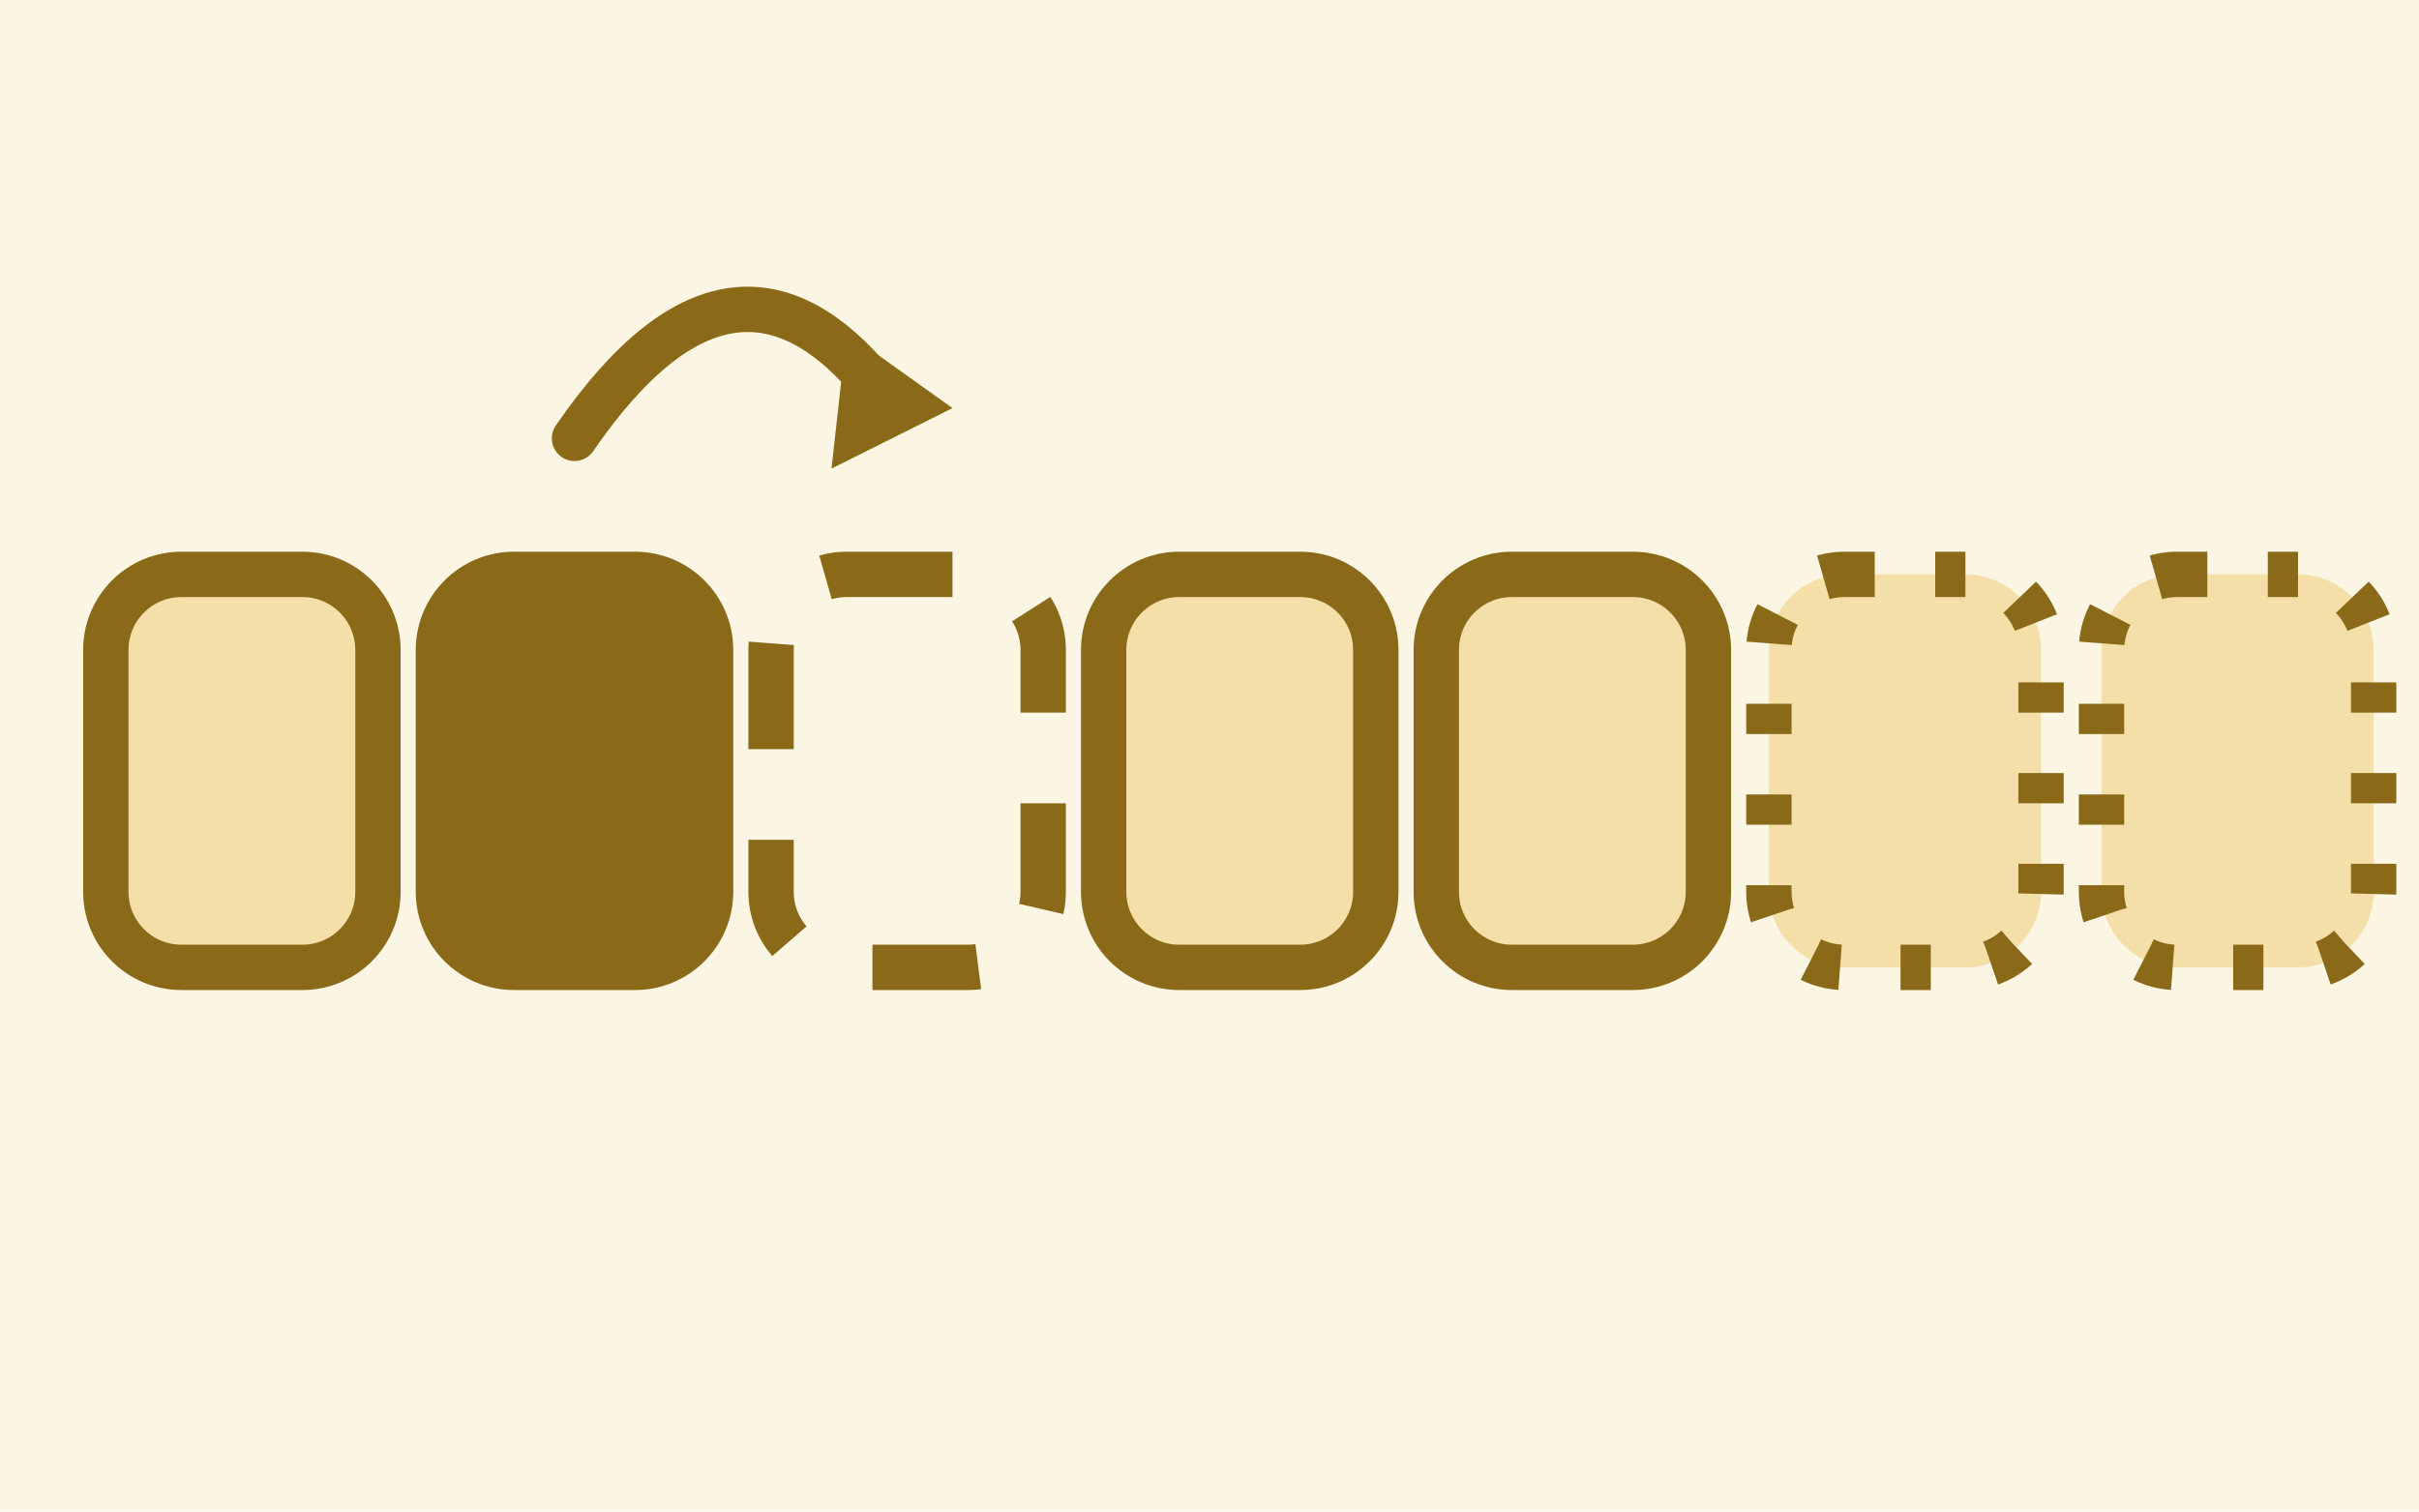
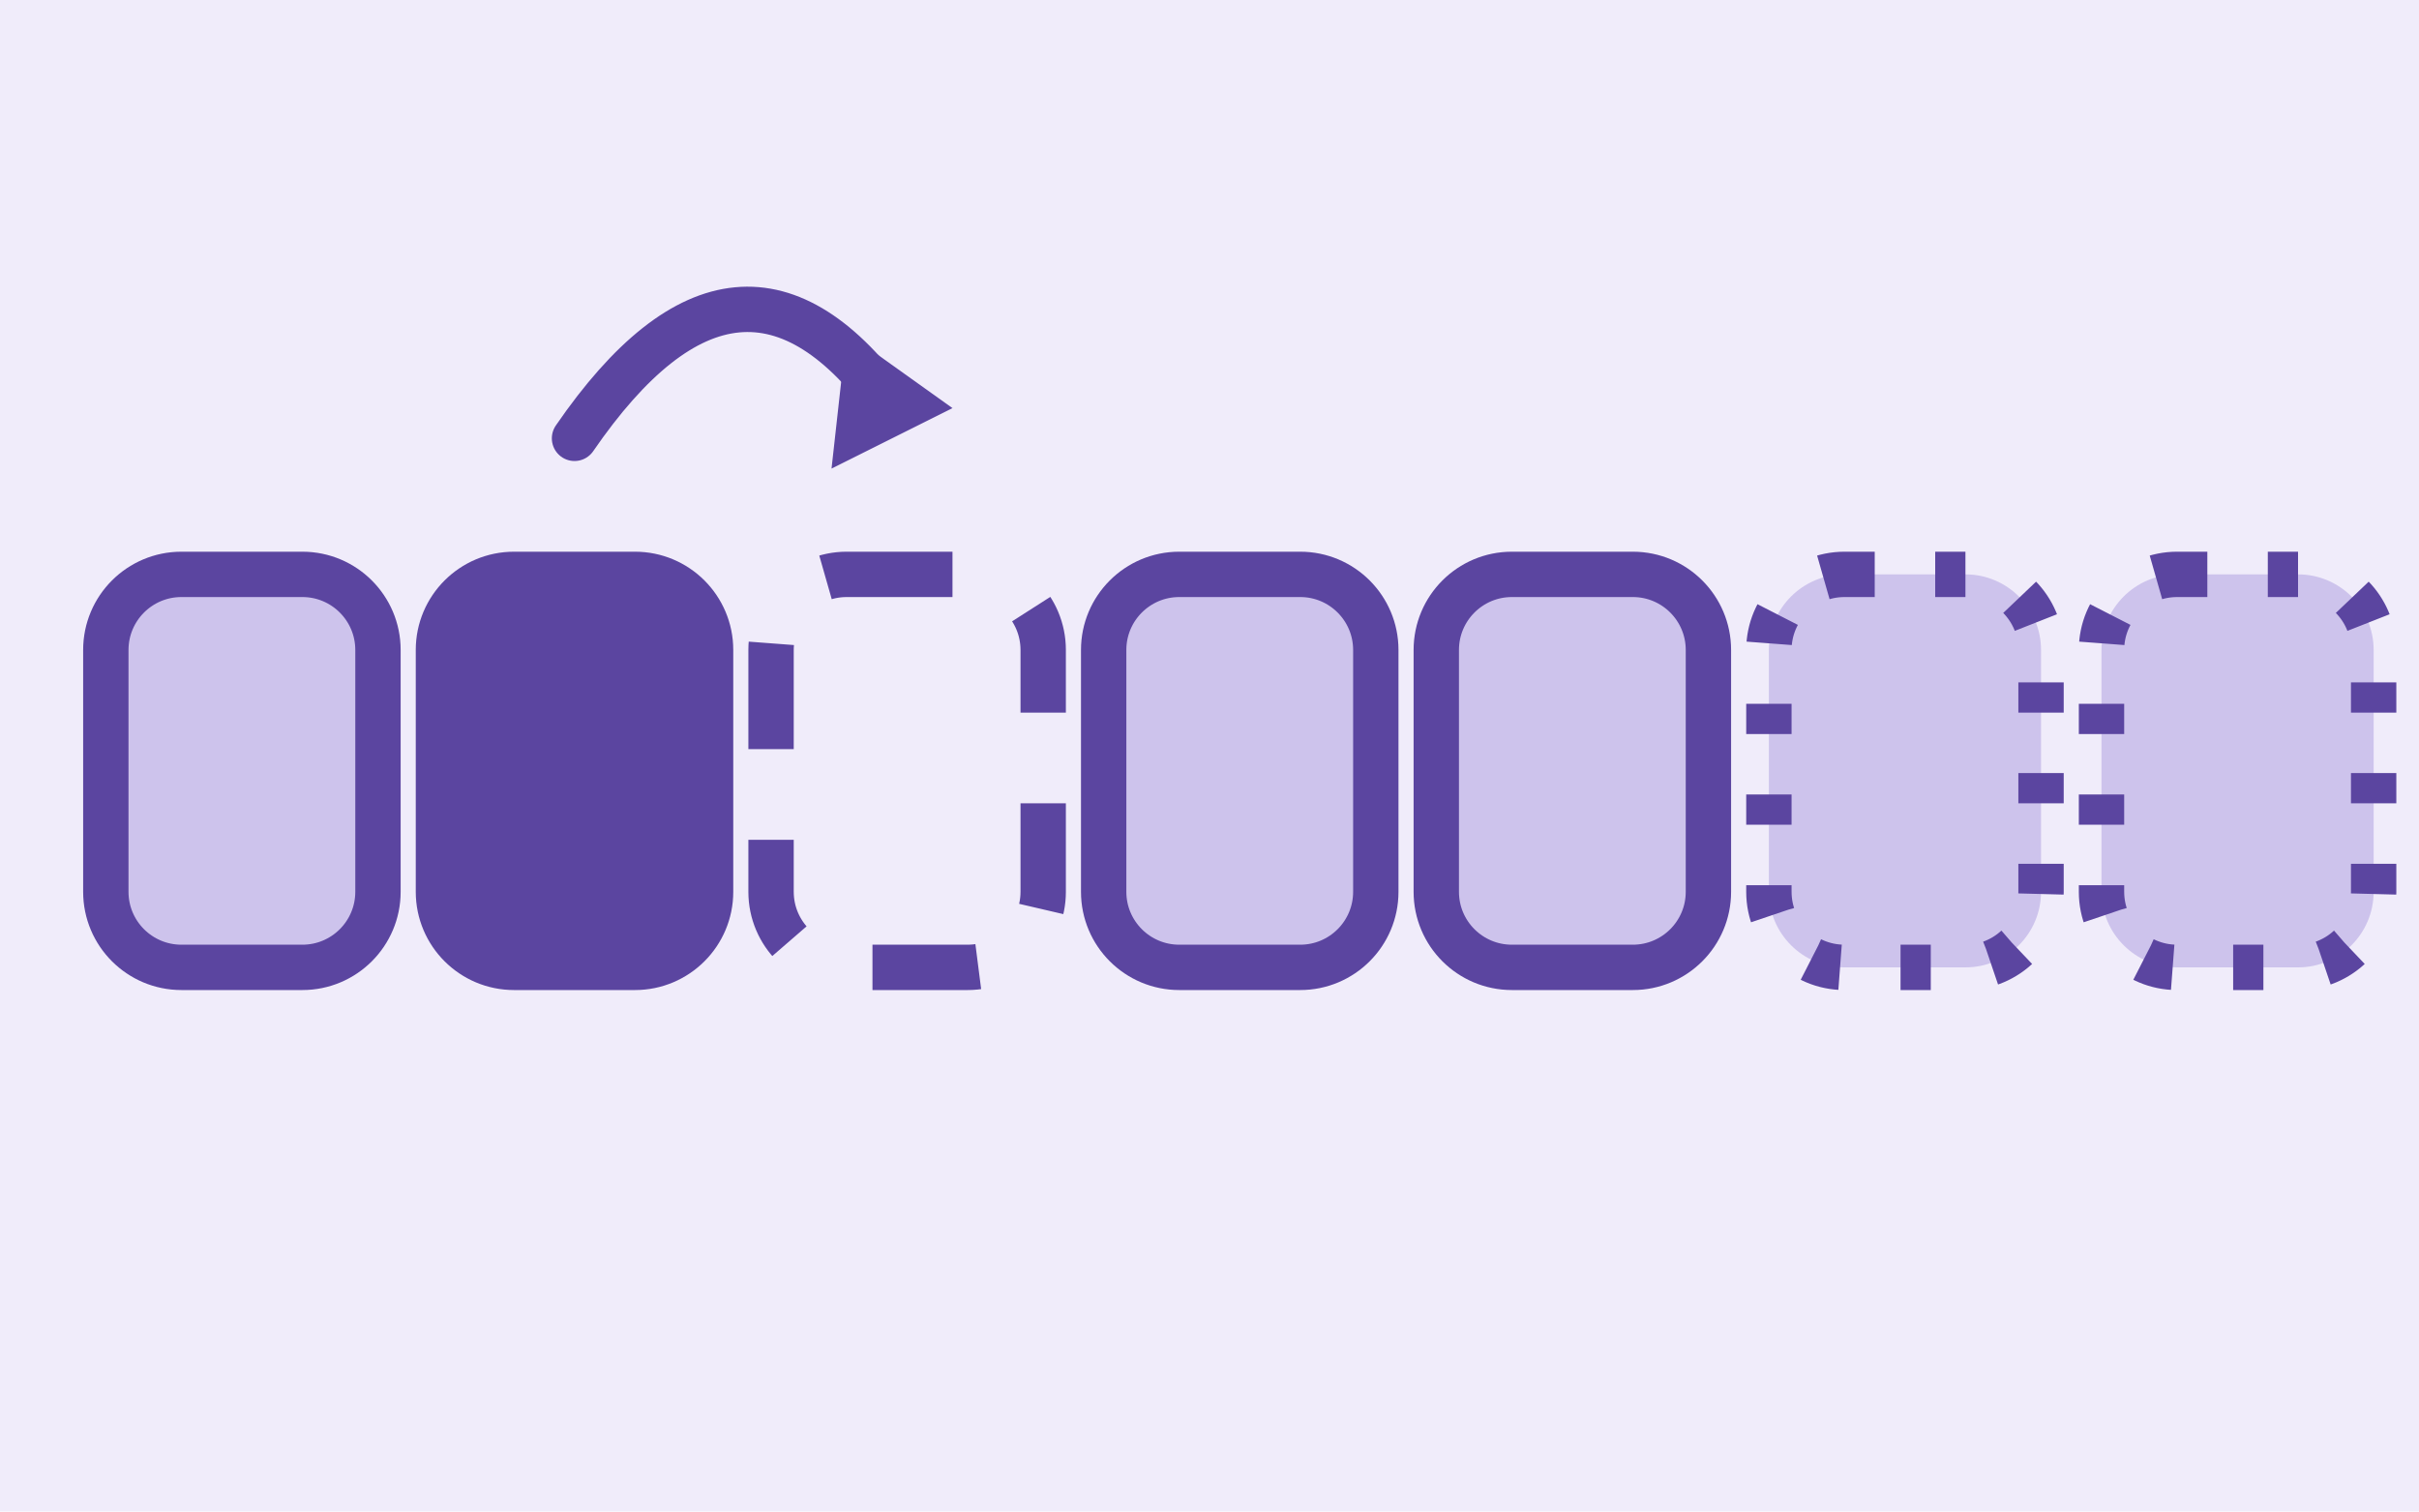
<svg xmlns="http://www.w3.org/2000/svg" viewBox="0 0 320 200" role="img" aria-label="Les sept jours de la semaine en rang, un jour à retrouver">
-   <rect width="320" height="200" fill="#fbf5e4" />
-   <rect x="14" y="76" width="36" height="52" rx="10" fill="#f4dfa8" stroke="#8a6a18" stroke-width="6" />
-   <rect x="58" y="76" width="36" height="52" rx="10" fill="#8a6a18" stroke="#8a6a18" stroke-width="6" />
-   <rect x="102" y="76" width="36" height="52" rx="10" fill="none" stroke="#8a6a18" stroke-width="6" stroke-dasharray="14 12" />
-   <rect x="146" y="76" width="36" height="52" rx="10" fill="#f4dfa8" stroke="#8a6a18" stroke-width="6" />
-   <rect x="190" y="76" width="36" height="52" rx="10" fill="#f4dfa8" stroke="#8a6a18" stroke-width="6" />
-   <rect x="234" y="76" width="36" height="52" rx="10" fill="#f4dfa8" stroke="#8a6a18" stroke-width="6" stroke-dasharray="4 8" />
-   <rect x="278" y="76" width="36" height="52" rx="10" fill="#f4dfa8" stroke="#8a6a18" stroke-width="6" stroke-dasharray="4 8" />
-   <path d="M76 58q22-32 42-4" fill="none" stroke="#8a6a18" stroke-width="6" stroke-linecap="round" />
-   <path d="M112 44l14 10-16 8z" fill="#8a6a18" />
+   <rect width="320" height="200" fill="#f0ecfa" />
+   <rect x="14" y="76" width="36" height="52" rx="10" fill="#cdc3ec" stroke="#5b45a0" stroke-width="6" />
+   <rect x="58" y="76" width="36" height="52" rx="10" fill="#5b45a0" stroke="#5b45a0" stroke-width="6" />
+   <rect x="102" y="76" width="36" height="52" rx="10" fill="none" stroke="#5b45a0" stroke-width="6" stroke-dasharray="14 12" />
+   <rect x="146" y="76" width="36" height="52" rx="10" fill="#cdc3ec" stroke="#5b45a0" stroke-width="6" />
+   <rect x="190" y="76" width="36" height="52" rx="10" fill="#cdc3ec" stroke="#5b45a0" stroke-width="6" />
+   <rect x="234" y="76" width="36" height="52" rx="10" fill="#cdc3ec" stroke="#5b45a0" stroke-width="6" stroke-dasharray="4 8" />
+   <rect x="278" y="76" width="36" height="52" rx="10" fill="#cdc3ec" stroke="#5b45a0" stroke-width="6" stroke-dasharray="4 8" />
+   <path d="M76 58q22-32 42-4" fill="none" stroke="#5b45a0" stroke-width="6" stroke-linecap="round" />
+   <path d="M112 44l14 10-16 8z" fill="#5b45a0" />
</svg>
